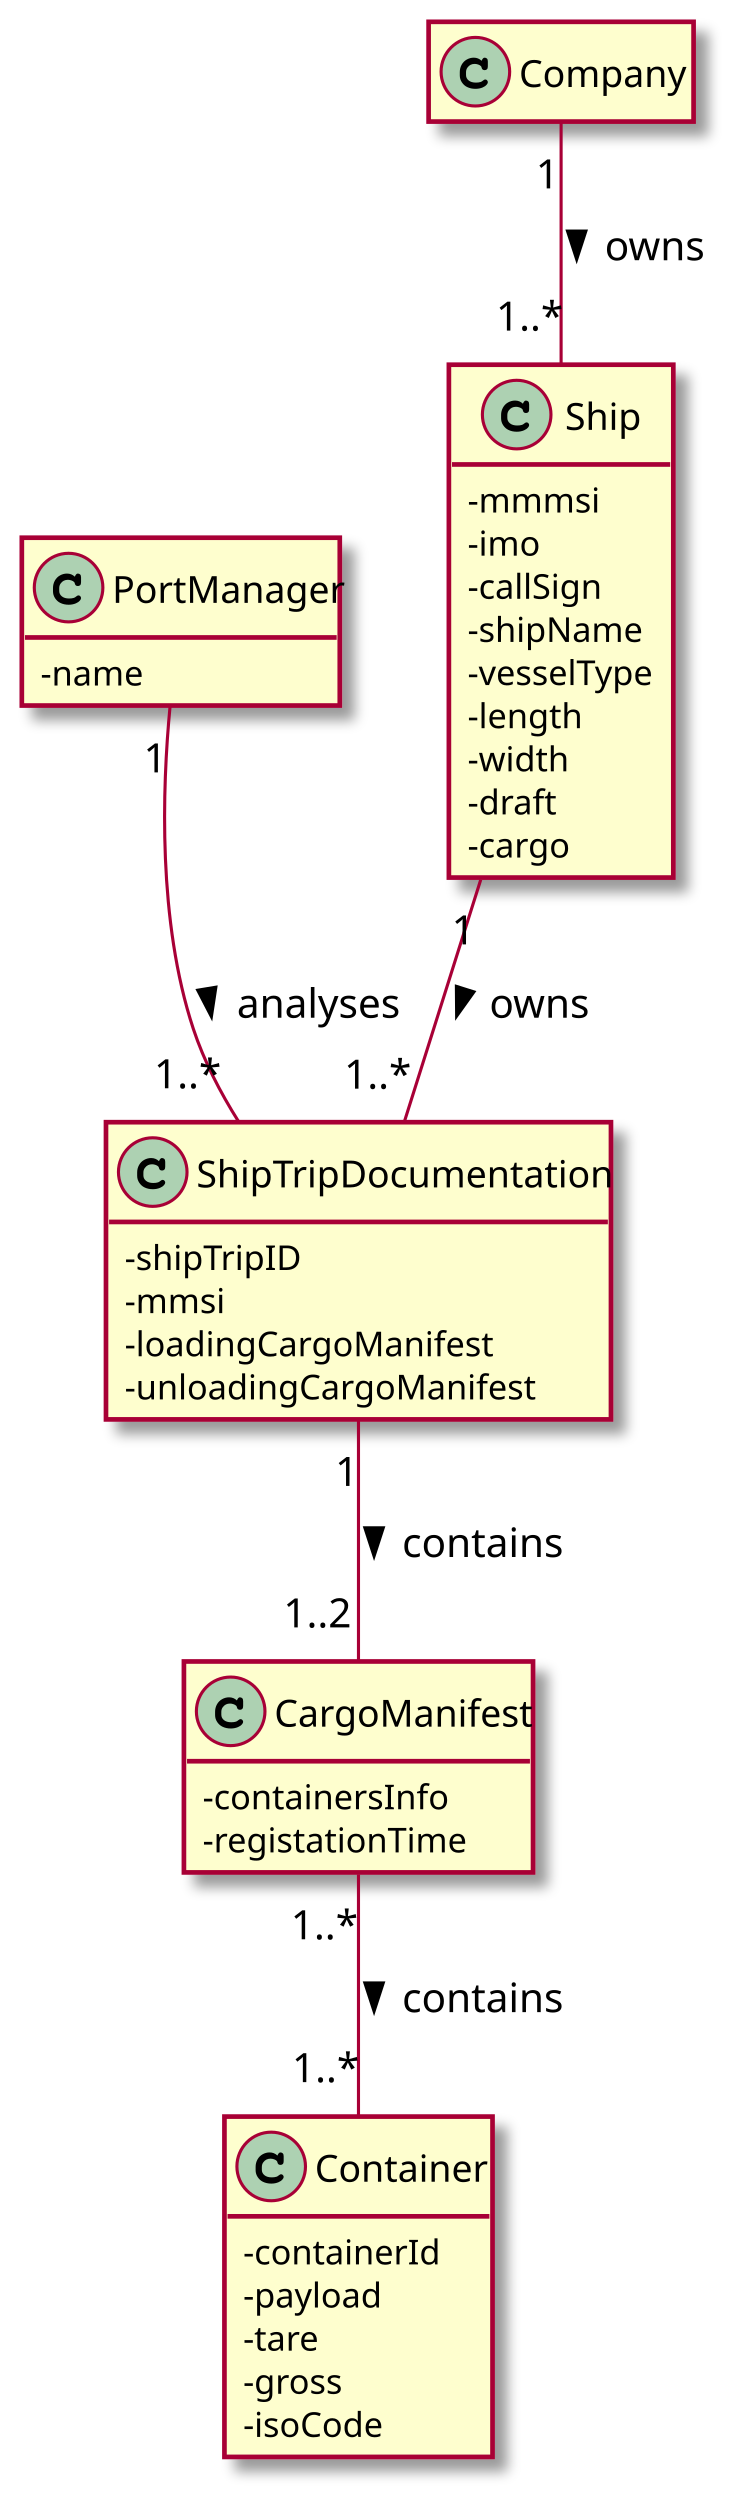
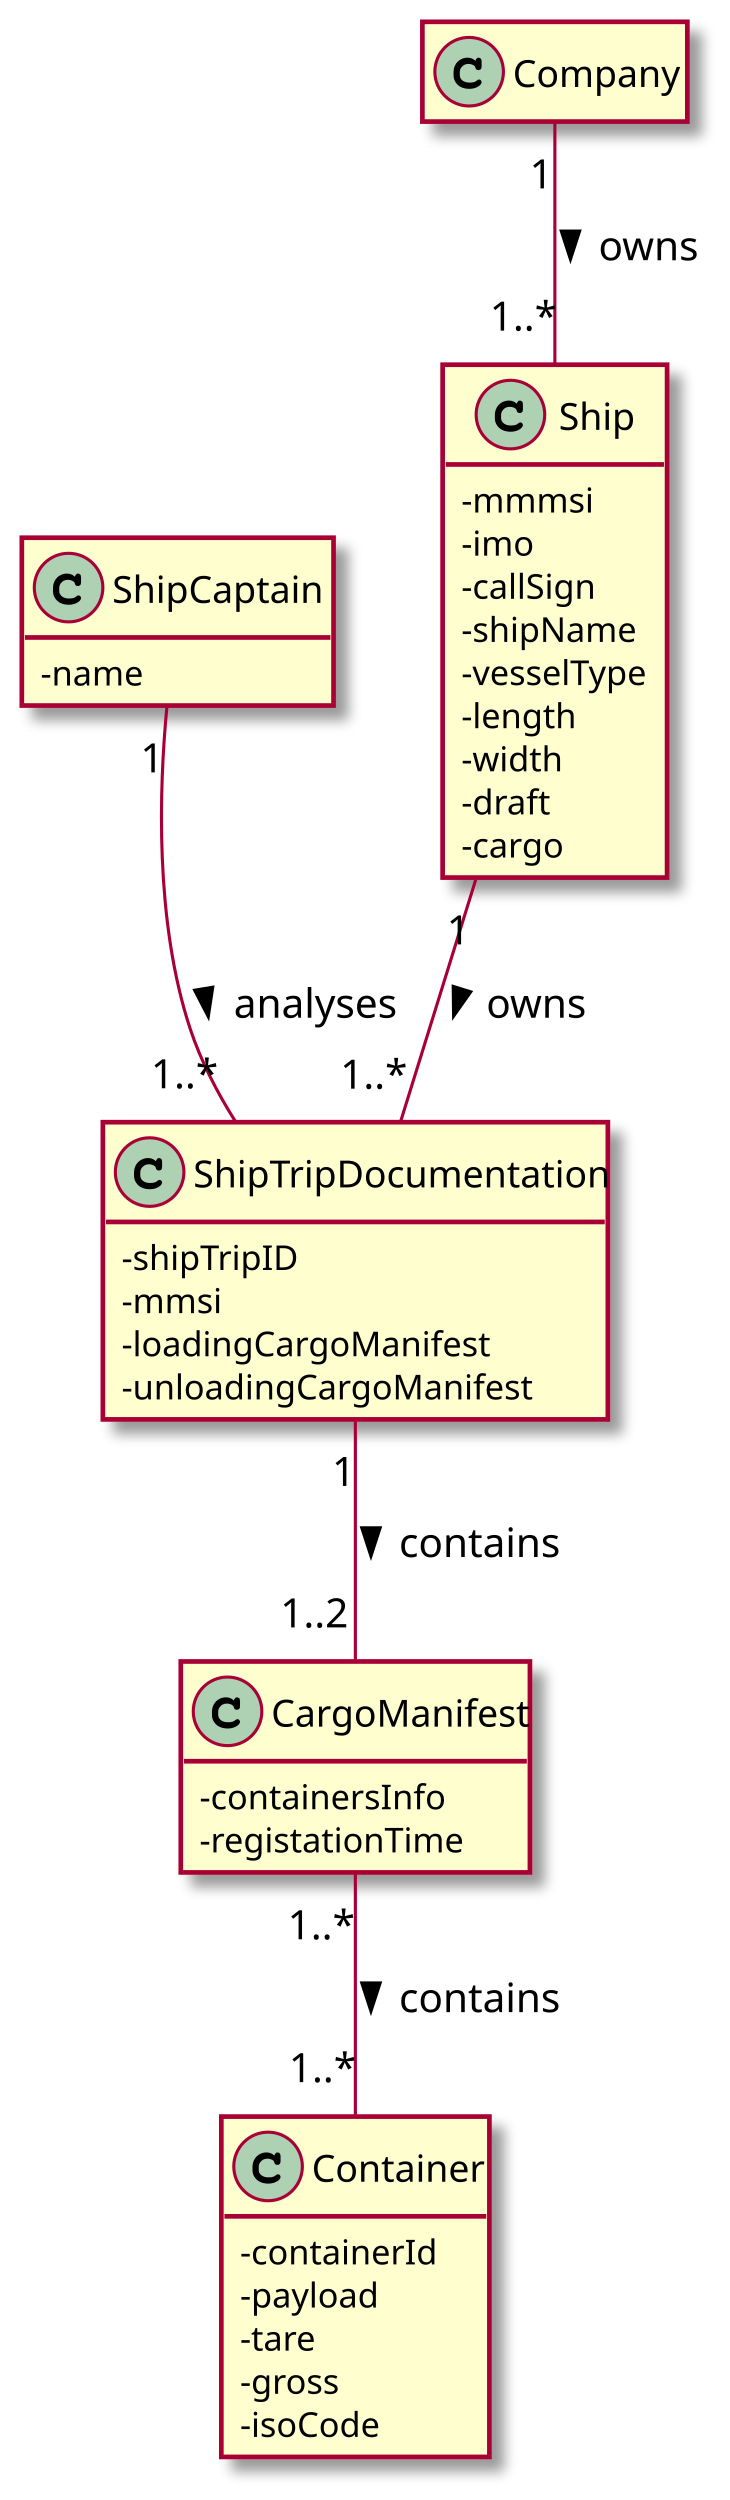
- <svg xmlns="http://www.w3.org/2000/svg" contentScriptType="application/ecmascript" contentStyleType="text/css" height="802px" preserveAspectRatio="none" style="width:236px;height:802px;background:#FFFFFF;" version="1.1" viewBox="0 0 236 802" width="236px" zoomAndPan="magnify">
+ <svg xmlns="http://www.w3.org/2000/svg" contentScriptType="application/ecmascript" contentStyleType="text/css" height="802px" preserveAspectRatio="none" style="width:234px;height:802px;background:#FFFFFF;" version="1.1" viewBox="0 0 234 802" width="234px" zoomAndPan="magnify">
  <defs>
-     <filter height="300%" id="fp7r31hsd859s" width="300%" x="-1" y="-1">
+     <filter height="300%" id="fsk2wasjq5ir4" width="300%" x="-1" y="-1">
      <feGaussianBlur result="blurOut" stdDeviation="2.0" />
      <feColorMatrix in="blurOut" result="blurOut2" type="matrix" values="0 0 0 0 0 0 0 0 0 0 0 0 0 0 0 0 0 0 .4 0" />
      <feOffset dx="4.0" dy="4.0" in="blurOut2" result="blurOut3" />
      <feBlend in="SourceGraphic" in2="blurOut3" mode="normal" />
    </filter>
  </defs>
  <g>
-     <rect codeLine="6" fill="#FEFECE" filter="url(#fp7r31hsd859s)" height="53.836" id="PortManager" style="stroke:#A80036;stroke-width:1.5;" width="102" x="7" y="172.5" />
+     <rect codeLine="6" fill="#FEFECE" filter="url(#fsk2wasjq5ir4)" height="53.836" id="ShipCaptain" style="stroke:#A80036;stroke-width:1.5;" width="100" x="7" y="172.5" />
    <ellipse cx="22" cy="188.5" fill="#ADD1B2" rx="11" ry="11" style="stroke:#A80036;stroke-width:1.0;" />
    <path d="M24,185 Q24.203,184.5 24.438,184.25 Q24.672,184 24.938,184 Q25.406,184 25.703,184.281 Q26,184.562 26,185.219 L26,186.781 Q26,187.438 25.719,187.719 Q25.438,188 25,188 Q24.609,188 24.359,187.828 Q24.109,187.656 24,187.203 Q23.953,186.891 23.781,186.719 Q23.469,186.391 22.906,186.203 Q22.344,186 21.781,186 Q21.078,186 20.484,186.281 Q19.906,186.562 19.453,187.188 Q19,187.812 19,188.672 L19,189.594 Q19,190.625 19.844,191.312 Q20.688,192 22.188,192 Q23.078,192 23.703,191.797 Q24.062,191.688 24.469,191.328 Q24.734,191.125 24.875,191.062 Q25.016,191 25.188,191 Q25.516,191 25.75,191.266 Q26,191.516 26,191.875 Q26,192.219 25.656,192.625 Q25.156,193.219 24.359,193.547 Q23.312,194 22.031,194 Q20.531,194 19.328,193.406 Q18.359,192.938 17.672,191.922 Q17,190.906 17,189.703 L17,188.609 Q17,187.359 17.594,186.266 Q18.203,185.172 19.25,184.594 Q20.312,184 21.5,184 Q22.219,184 22.844,184.25 Q23.469,184.5 24,185 Z " fill="#000000" />
-     <text fill="#000000" font-family="sans-serif" font-size="12" lengthAdjust="spacing" textLength="70" x="36" y="193.41">PortManager</text>
-     <line style="stroke:#A80036;stroke-width:1.5;" x1="8" x2="108" y1="204.5" y2="204.5" />
+     <text fill="#000000" font-family="sans-serif" font-size="12" lengthAdjust="spacing" textLength="68" x="36" y="193.41">ShipCaptain</text>
+     <line style="stroke:#A80036;stroke-width:1.5;" x1="8" x2="106" y1="204.5" y2="204.5" />
    <text fill="#000000" font-family="sans-serif" font-size="11" lengthAdjust="spacing" textLength="30" x="13" y="219.919">-name</text>
-     <rect codeLine="10" fill="#FEFECE" filter="url(#fp7r31hsd859s)" height="32" id="Company" style="stroke:#A80036;stroke-width:1.5;" width="85" x="137.5" y="7" />
-     <ellipse cx="152.5" cy="23" fill="#ADD1B2" rx="11" ry="11" style="stroke:#A80036;stroke-width:1.0;" />
-     <path d="M154.5,19.5 Q154.703,19 154.938,18.75 Q155.172,18.5 155.438,18.5 Q155.906,18.5 156.203,18.781 Q156.5,19.062 156.5,19.719 L156.5,21.281 Q156.5,21.938 156.219,22.219 Q155.938,22.5 155.5,22.5 Q155.109,22.5 154.859,22.328 Q154.609,22.156 154.5,21.703 Q154.453,21.391 154.281,21.219 Q153.969,20.891 153.406,20.703 Q152.844,20.5 152.281,20.5 Q151.578,20.5 150.984,20.781 Q150.406,21.062 149.953,21.688 Q149.5,22.312 149.5,23.172 L149.5,24.094 Q149.5,25.125 150.344,25.812 Q151.188,26.5 152.688,26.5 Q153.578,26.5 154.203,26.297 Q154.562,26.188 154.969,25.828 Q155.234,25.625 155.375,25.562 Q155.516,25.5 155.688,25.5 Q156.016,25.5 156.25,25.766 Q156.5,26.016 156.5,26.375 Q156.5,26.719 156.156,27.125 Q155.656,27.719 154.859,28.047 Q153.812,28.5 152.531,28.5 Q151.031,28.5 149.828,27.906 Q148.859,27.438 148.172,26.422 Q147.5,25.406 147.5,24.203 L147.5,23.109 Q147.5,21.859 148.094,20.766 Q148.703,19.672 149.75,19.094 Q150.812,18.5 152,18.5 Q152.719,18.5 153.344,18.75 Q153.969,19 154.5,19.5 Z " fill="#000000" />
-     <text fill="#000000" font-family="sans-serif" font-size="12" lengthAdjust="spacing" textLength="53" x="166.5" y="27.91">Company</text>
-     <rect codeLine="12" fill="#FEFECE" filter="url(#fp7r31hsd859s)" height="164.523" id="Ship" style="stroke:#A80036;stroke-width:1.5;" width="72" x="144" y="117" />
-     <ellipse cx="165.75" cy="133" fill="#ADD1B2" rx="11" ry="11" style="stroke:#A80036;stroke-width:1.0;" />
-     <path d="M167.75,129.5 Q167.953,129 168.188,128.75 Q168.422,128.5 168.688,128.5 Q169.156,128.5 169.453,128.781 Q169.75,129.062 169.75,129.719 L169.75,131.281 Q169.75,131.938 169.469,132.219 Q169.188,132.5 168.75,132.5 Q168.359,132.5 168.109,132.328 Q167.859,132.156 167.75,131.703 Q167.703,131.391 167.531,131.219 Q167.219,130.891 166.656,130.703 Q166.094,130.5 165.531,130.5 Q164.828,130.5 164.234,130.781 Q163.656,131.062 163.203,131.688 Q162.75,132.312 162.75,133.172 L162.75,134.094 Q162.75,135.125 163.594,135.812 Q164.438,136.5 165.938,136.5 Q166.828,136.5 167.453,136.297 Q167.812,136.188 168.219,135.828 Q168.484,135.625 168.625,135.562 Q168.766,135.5 168.938,135.5 Q169.266,135.5 169.5,135.766 Q169.75,136.016 169.75,136.375 Q169.75,136.719 169.406,137.125 Q168.906,137.719 168.109,138.047 Q167.062,138.5 165.781,138.5 Q164.281,138.5 163.078,137.906 Q162.109,137.438 161.422,136.422 Q160.75,135.406 160.75,134.203 L160.75,133.109 Q160.75,131.859 161.344,130.766 Q161.953,129.672 163,129.094 Q164.062,128.5 165.25,128.5 Q165.969,128.5 166.594,128.75 Q167.219,129 167.75,129.5 Z " fill="#000000" />
-     <text fill="#000000" font-family="sans-serif" font-size="12" lengthAdjust="spacing" textLength="25" x="181.25" y="137.91">Ship</text>
-     <line style="stroke:#A80036;stroke-width:1.5;" x1="145" x2="215" y1="149" y2="149" />
-     <text fill="#000000" font-family="sans-serif" font-size="11" lengthAdjust="spacing" textLength="36" x="150" y="164.419">-mmmsi</text>
-     <text fill="#000000" font-family="sans-serif" font-size="11" lengthAdjust="spacing" textLength="20" x="150" y="178.255">-imo</text>
-     <text fill="#000000" font-family="sans-serif" font-size="11" lengthAdjust="spacing" textLength="41" x="150" y="192.091">-callSign</text>
-     <text fill="#000000" font-family="sans-serif" font-size="11" lengthAdjust="spacing" textLength="51" x="150" y="205.927">-shipName</text>
-     <text fill="#000000" font-family="sans-serif" font-size="11" lengthAdjust="spacing" textLength="60" x="150" y="219.763">-vesselType</text>
-     <text fill="#000000" font-family="sans-serif" font-size="11" lengthAdjust="spacing" textLength="33" x="150" y="233.599">-length</text>
-     <text fill="#000000" font-family="sans-serif" font-size="11" lengthAdjust="spacing" textLength="31" x="150" y="247.435">-width</text>
-     <text fill="#000000" font-family="sans-serif" font-size="11" lengthAdjust="spacing" textLength="27" x="150" y="261.271">-draft</text>
-     <text fill="#000000" font-family="sans-serif" font-size="11" lengthAdjust="spacing" textLength="32" x="150" y="275.106">-cargo</text>
-     <rect codeLine="24" fill="#FEFECE" filter="url(#fp7r31hsd859s)" height="67.672" id="CargoManifest" style="stroke:#A80036;stroke-width:1.5;" width="112" x="59" y="533" />
-     <ellipse cx="74" cy="549" fill="#ADD1B2" rx="11" ry="11" style="stroke:#A80036;stroke-width:1.0;" />
-     <path d="M76,545.5 Q76.203,545 76.438,544.75 Q76.672,544.5 76.938,544.5 Q77.406,544.5 77.703,544.781 Q78,545.062 78,545.719 L78,547.281 Q78,547.938 77.719,548.219 Q77.438,548.5 77,548.5 Q76.609,548.5 76.359,548.328 Q76.109,548.156 76,547.703 Q75.953,547.391 75.781,547.219 Q75.469,546.891 74.906,546.703 Q74.344,546.5 73.781,546.5 Q73.078,546.5 72.484,546.781 Q71.906,547.062 71.453,547.688 Q71,548.312 71,549.172 L71,550.094 Q71,551.125 71.844,551.812 Q72.688,552.5 74.188,552.5 Q75.078,552.5 75.703,552.297 Q76.062,552.188 76.469,551.828 Q76.734,551.625 76.875,551.562 Q77.016,551.5 77.188,551.5 Q77.516,551.5 77.75,551.766 Q78,552.016 78,552.375 Q78,552.719 77.656,553.125 Q77.156,553.719 76.359,554.047 Q75.312,554.5 74.031,554.5 Q72.531,554.5 71.328,553.906 Q70.359,553.438 69.672,552.422 Q69,551.406 69,550.203 L69,549.109 Q69,547.859 69.594,546.766 Q70.203,545.672 71.25,545.094 Q72.312,544.5 73.5,544.5 Q74.219,544.5 74.844,544.75 Q75.469,545 76,545.5 Z " fill="#000000" />
-     <text fill="#000000" font-family="sans-serif" font-size="12" lengthAdjust="spacing" textLength="80" x="88" y="553.91">CargoManifest</text>
-     <line style="stroke:#A80036;stroke-width:1.5;" x1="60" x2="170" y1="565" y2="565" />
-     <text fill="#000000" font-family="sans-serif" font-size="11" lengthAdjust="spacing" textLength="73" x="65" y="580.419">-containersInfo</text>
-     <text fill="#000000" font-family="sans-serif" font-size="11" lengthAdjust="spacing" textLength="76" x="65" y="594.255">-registationTime</text>
-     <rect codeLine="29" fill="#FEFECE" filter="url(#fp7r31hsd859s)" height="95.344" id="ShipTripDocumentation" style="stroke:#A80036;stroke-width:1.5;" width="162" x="34" y="360" />
-     <ellipse cx="49" cy="376" fill="#ADD1B2" rx="11" ry="11" style="stroke:#A80036;stroke-width:1.0;" />
-     <path d="M51,372.5 Q51.203,372 51.438,371.75 Q51.672,371.5 51.938,371.5 Q52.406,371.5 52.703,371.781 Q53,372.062 53,372.719 L53,374.281 Q53,374.938 52.719,375.219 Q52.438,375.5 52,375.5 Q51.609,375.5 51.359,375.328 Q51.109,375.156 51,374.703 Q50.953,374.391 50.781,374.219 Q50.469,373.891 49.906,373.703 Q49.344,373.5 48.781,373.5 Q48.078,373.5 47.484,373.781 Q46.906,374.062 46.453,374.688 Q46,375.312 46,376.172 L46,377.094 Q46,378.125 46.844,378.812 Q47.688,379.5 49.188,379.5 Q50.078,379.5 50.703,379.297 Q51.062,379.188 51.469,378.828 Q51.734,378.625 51.875,378.562 Q52.016,378.5 52.188,378.5 Q52.516,378.5 52.75,378.766 Q53,379.016 53,379.375 Q53,379.719 52.656,380.125 Q52.156,380.719 51.359,381.047 Q50.312,381.5 49.031,381.5 Q47.531,381.5 46.328,380.906 Q45.359,380.438 44.672,379.422 Q44,378.406 44,377.203 L44,376.109 Q44,374.859 44.594,373.766 Q45.203,372.672 46.25,372.094 Q47.312,371.5 48.5,371.5 Q49.219,371.5 49.844,371.75 Q50.469,372 51,372.5 Z " fill="#000000" />
-     <text fill="#000000" font-family="sans-serif" font-size="12" lengthAdjust="spacing" textLength="130" x="63" y="380.91">ShipTripDocumentation</text>
-     <line style="stroke:#A80036;stroke-width:1.5;" x1="35" x2="195" y1="392" y2="392" />
-     <text fill="#000000" font-family="sans-serif" font-size="11" lengthAdjust="spacing" textLength="51" x="40" y="407.419">-shipTripID</text>
-     <text fill="#000000" font-family="sans-serif" font-size="11" lengthAdjust="spacing" textLength="28" x="40" y="421.255">-mmsi</text>
-     <text fill="#000000" font-family="sans-serif" font-size="11" lengthAdjust="spacing" textLength="108" x="40" y="435.091">-loadingCargoManifest</text>
-     <text fill="#000000" font-family="sans-serif" font-size="11" lengthAdjust="spacing" textLength="120" x="40" y="448.927">-unloadingCargoManifest</text>
-     <rect codeLine="36" fill="#FEFECE" filter="url(#fp7r31hsd859s)" height="109.18" id="Container" style="stroke:#A80036;stroke-width:1.5;" width="86" x="72" y="679" />
-     <ellipse cx="87" cy="695" fill="#ADD1B2" rx="11" ry="11" style="stroke:#A80036;stroke-width:1.0;" />
-     <path d="M89,691.5 Q89.203,691 89.438,690.75 Q89.672,690.5 89.938,690.5 Q90.406,690.5 90.703,690.781 Q91,691.062 91,691.719 L91,693.281 Q91,693.938 90.719,694.219 Q90.438,694.5 90,694.5 Q89.609,694.5 89.359,694.328 Q89.109,694.156 89,693.703 Q88.953,693.391 88.781,693.219 Q88.469,692.891 87.906,692.703 Q87.344,692.5 86.781,692.5 Q86.078,692.5 85.484,692.781 Q84.906,693.062 84.453,693.688 Q84,694.312 84,695.172 L84,696.094 Q84,697.125 84.844,697.812 Q85.688,698.5 87.188,698.5 Q88.078,698.5 88.703,698.297 Q89.062,698.188 89.469,697.828 Q89.734,697.625 89.875,697.562 Q90.016,697.5 90.188,697.5 Q90.516,697.5 90.75,697.766 Q91,698.016 91,698.375 Q91,698.719 90.656,699.125 Q90.156,699.719 89.359,700.047 Q88.312,700.5 87.031,700.5 Q85.531,700.5 84.328,699.906 Q83.359,699.438 82.672,698.422 Q82,697.406 82,696.203 L82,695.109 Q82,693.859 82.594,692.766 Q83.203,691.672 84.25,691.094 Q85.312,690.5 86.5,690.5 Q87.219,690.5 87.844,690.75 Q88.469,691 89,691.5 Z " fill="#000000" />
-     <text fill="#000000" font-family="sans-serif" font-size="12" lengthAdjust="spacing" textLength="54" x="101" y="699.91">Container</text>
-     <line style="stroke:#A80036;stroke-width:1.5;" x1="73" x2="157" y1="711" y2="711" />
-     <text fill="#000000" font-family="sans-serif" font-size="11" lengthAdjust="spacing" textLength="57" x="78" y="726.419">-containerId</text>
-     <text fill="#000000" font-family="sans-serif" font-size="11" lengthAdjust="spacing" textLength="42" x="78" y="740.255">-payload</text>
-     <text fill="#000000" font-family="sans-serif" font-size="11" lengthAdjust="spacing" textLength="23" x="78" y="754.091">-tare</text>
-     <text fill="#000000" font-family="sans-serif" font-size="11" lengthAdjust="spacing" textLength="32" x="78" y="767.927">-gross</text>
-     <text fill="#000000" font-family="sans-serif" font-size="11" lengthAdjust="spacing" textLength="43" x="78" y="781.763">-isoCode</text>
-     <path codeLine="44" d="M54.56,226.56 C52,253.25 50.66,295.61 62,330 C65.39,340.28 70.63,350.42 76.53,359.79 " fill="none" id="PortManager-ShipTripDocumentation" style="stroke:#A80036;stroke-width:1.0;" />
-     <polygon fill="#000000" points="67.814,326.109,69.242,316.706,63.442,317.663,67.814,326.109" style="stroke:#000000;stroke-width:1.0;" />
-     <text fill="#000000" font-family="sans-serif" font-size="13" lengthAdjust="spacing" textLength="52" x="76" y="326.495">analyses</text>
-     <text fill="#000000" font-family="sans-serif" font-size="13" lengthAdjust="spacing" textLength="7" x="46.042" y="247.781">1</text>
-     <text fill="#000000" font-family="sans-serif" font-size="13" lengthAdjust="spacing" textLength="20" x="49.411" y="349.103">1..*</text>
-     <path codeLine="45" d="M180,39.18 C180,56.76 180,87.1 180,116.61 " fill="none" id="Company-Ship" style="stroke:#A80036;stroke-width:1.0;" />
-     <polygon fill="#000000" points="185,83.176,187.939,74.131,182.061,74.131,185,83.176" style="stroke:#000000;stroke-width:1.0;" />
-     <text fill="#000000" font-family="sans-serif" font-size="13" lengthAdjust="spacing" textLength="30" x="194" y="83.495">owns</text>
-     <text fill="#000000" font-family="sans-serif" font-size="13" lengthAdjust="spacing" textLength="7" x="171.884" y="60.438">1</text>
-     <text fill="#000000" font-family="sans-serif" font-size="13" lengthAdjust="spacing" textLength="20" x="159.109" y="106.047">1..*</text>
-     <path codeLine="46" d="M154.22,282.21 C145.89,308.61 136.94,336.96 129.7,359.91 " fill="none" id="Ship-ShipTripDocumentation" style="stroke:#A80036;stroke-width:1.0;" />
-     <polygon fill="#000000" points="146.495,325.944,152.02,318.203,146.415,316.434,146.495,325.944" style="stroke:#000000;stroke-width:1.0;" />
-     <text fill="#000000" font-family="sans-serif" font-size="13" lengthAdjust="spacing" textLength="30" x="157" y="326.495">owns</text>
-     <text fill="#000000" font-family="sans-serif" font-size="13" lengthAdjust="spacing" textLength="7" x="144.887" y="302.967">1</text>
-     <text fill="#000000" font-family="sans-serif" font-size="13" lengthAdjust="spacing" textLength="20" x="110.39" y="349.241">1..*</text>
-     <path codeLine="47" d="M115,601.29 C115,623.54 115,653.3 115,678.86 " fill="none" id="CargoManifest-Container" style="stroke:#A80036;stroke-width:1.0;" />
-     <polygon fill="#000000" points="120,645.176,122.939,636.131,117.061,636.131,120,645.176" style="stroke:#000000;stroke-width:1.0;" />
-     <text fill="#000000" font-family="sans-serif" font-size="13" lengthAdjust="spacing" textLength="49" x="129" y="645.495">contains</text>
-     <text fill="#000000" font-family="sans-serif" font-size="13" lengthAdjust="spacing" textLength="20" x="93.281" y="622.112">1..*</text>
-     <text fill="#000000" font-family="sans-serif" font-size="13" lengthAdjust="spacing" textLength="20" x="93.656" y="667.949">1..*</text>
-     <path codeLine="48" d="M115,455.33 C115,480.17 115,510.12 115,532.6 " fill="none" id="ShipTripDocumentation-CargoManifest" style="stroke:#A80036;stroke-width:1.0;" />
-     <polygon fill="#000000" points="120,499.176,122.939,490.131,117.061,490.131,120,499.176" style="stroke:#000000;stroke-width:1.0;" />
-     <text fill="#000000" font-family="sans-serif" font-size="13" lengthAdjust="spacing" textLength="49" x="129" y="499.495">contains</text>
-     <text fill="#000000" font-family="sans-serif" font-size="13" lengthAdjust="spacing" textLength="7" x="107.508" y="476.677">1</text>
-     <text fill="#000000" font-family="sans-serif" font-size="13" lengthAdjust="spacing" textLength="22" x="90.903" y="522.077">1..2</text>
+     <rect codeLine="10" fill="#FEFECE" filter="url(#fsk2wasjq5ir4)" height="32" id="Company" style="stroke:#A80036;stroke-width:1.5;" width="85" x="135.5" y="7" />
+     <ellipse cx="150.5" cy="23" fill="#ADD1B2" rx="11" ry="11" style="stroke:#A80036;stroke-width:1.0;" />
+     <path d="M152.5,19.5 Q152.703,19 152.938,18.75 Q153.172,18.5 153.438,18.5 Q153.906,18.5 154.203,18.781 Q154.5,19.062 154.5,19.719 L154.5,21.281 Q154.5,21.938 154.219,22.219 Q153.938,22.5 153.5,22.5 Q153.109,22.5 152.859,22.328 Q152.609,22.156 152.5,21.703 Q152.453,21.391 152.281,21.219 Q151.969,20.891 151.406,20.703 Q150.844,20.5 150.281,20.5 Q149.578,20.5 148.984,20.781 Q148.406,21.062 147.953,21.688 Q147.5,22.312 147.5,23.172 L147.5,24.094 Q147.5,25.125 148.344,25.812 Q149.188,26.5 150.688,26.5 Q151.578,26.5 152.203,26.297 Q152.562,26.188 152.969,25.828 Q153.234,25.625 153.375,25.562 Q153.516,25.5 153.688,25.5 Q154.016,25.5 154.25,25.766 Q154.5,26.016 154.5,26.375 Q154.5,26.719 154.156,27.125 Q153.656,27.719 152.859,28.047 Q151.812,28.5 150.531,28.5 Q149.031,28.5 147.828,27.906 Q146.859,27.438 146.172,26.422 Q145.5,25.406 145.5,24.203 L145.5,23.109 Q145.5,21.859 146.094,20.766 Q146.703,19.672 147.75,19.094 Q148.812,18.5 150,18.5 Q150.719,18.5 151.344,18.75 Q151.969,19 152.5,19.5 Z " fill="#000000" />
+     <text fill="#000000" font-family="sans-serif" font-size="12" lengthAdjust="spacing" textLength="53" x="164.5" y="27.91">Company</text>
+     <rect codeLine="12" fill="#FEFECE" filter="url(#fsk2wasjq5ir4)" height="164.523" id="Ship" style="stroke:#A80036;stroke-width:1.5;" width="72" x="142" y="117" />
+     <ellipse cx="163.75" cy="133" fill="#ADD1B2" rx="11" ry="11" style="stroke:#A80036;stroke-width:1.0;" />
+     <path d="M165.75,129.5 Q165.953,129 166.188,128.75 Q166.422,128.5 166.688,128.5 Q167.156,128.5 167.453,128.781 Q167.75,129.062 167.75,129.719 L167.75,131.281 Q167.75,131.938 167.469,132.219 Q167.188,132.5 166.75,132.5 Q166.359,132.5 166.109,132.328 Q165.859,132.156 165.75,131.703 Q165.703,131.391 165.531,131.219 Q165.219,130.891 164.656,130.703 Q164.094,130.5 163.531,130.5 Q162.828,130.5 162.234,130.781 Q161.656,131.062 161.203,131.688 Q160.75,132.312 160.75,133.172 L160.75,134.094 Q160.75,135.125 161.594,135.812 Q162.438,136.5 163.938,136.5 Q164.828,136.5 165.453,136.297 Q165.812,136.188 166.219,135.828 Q166.484,135.625 166.625,135.562 Q166.766,135.5 166.938,135.5 Q167.266,135.5 167.5,135.766 Q167.75,136.016 167.75,136.375 Q167.75,136.719 167.406,137.125 Q166.906,137.719 166.109,138.047 Q165.062,138.5 163.781,138.5 Q162.281,138.5 161.078,137.906 Q160.109,137.438 159.422,136.422 Q158.75,135.406 158.75,134.203 L158.75,133.109 Q158.75,131.859 159.344,130.766 Q159.953,129.672 161,129.094 Q162.062,128.5 163.25,128.5 Q163.969,128.5 164.594,128.75 Q165.219,129 165.75,129.5 Z " fill="#000000" />
+     <text fill="#000000" font-family="sans-serif" font-size="12" lengthAdjust="spacing" textLength="25" x="179.25" y="137.91">Ship</text>
+     <line style="stroke:#A80036;stroke-width:1.5;" x1="143" x2="213" y1="149" y2="149" />
+     <text fill="#000000" font-family="sans-serif" font-size="11" lengthAdjust="spacing" textLength="36" x="148" y="164.419">-mmmsi</text>
+     <text fill="#000000" font-family="sans-serif" font-size="11" lengthAdjust="spacing" textLength="20" x="148" y="178.255">-imo</text>
+     <text fill="#000000" font-family="sans-serif" font-size="11" lengthAdjust="spacing" textLength="41" x="148" y="192.091">-callSign</text>
+     <text fill="#000000" font-family="sans-serif" font-size="11" lengthAdjust="spacing" textLength="51" x="148" y="205.927">-shipName</text>
+     <text fill="#000000" font-family="sans-serif" font-size="11" lengthAdjust="spacing" textLength="60" x="148" y="219.763">-vesselType</text>
+     <text fill="#000000" font-family="sans-serif" font-size="11" lengthAdjust="spacing" textLength="33" x="148" y="233.599">-length</text>
+     <text fill="#000000" font-family="sans-serif" font-size="11" lengthAdjust="spacing" textLength="31" x="148" y="247.435">-width</text>
+     <text fill="#000000" font-family="sans-serif" font-size="11" lengthAdjust="spacing" textLength="27" x="148" y="261.271">-draft</text>
+     <text fill="#000000" font-family="sans-serif" font-size="11" lengthAdjust="spacing" textLength="32" x="148" y="275.106">-cargo</text>
+     <rect codeLine="24" fill="#FEFECE" filter="url(#fsk2wasjq5ir4)" height="67.672" id="CargoManifest" style="stroke:#A80036;stroke-width:1.5;" width="112" x="58" y="533" />
+     <ellipse cx="73" cy="549" fill="#ADD1B2" rx="11" ry="11" style="stroke:#A80036;stroke-width:1.0;" />
+     <path d="M75,545.5 Q75.203,545 75.438,544.75 Q75.672,544.5 75.938,544.5 Q76.406,544.5 76.703,544.781 Q77,545.062 77,545.719 L77,547.281 Q77,547.938 76.719,548.219 Q76.438,548.5 76,548.5 Q75.609,548.5 75.359,548.328 Q75.109,548.156 75,547.703 Q74.953,547.391 74.781,547.219 Q74.469,546.891 73.906,546.703 Q73.344,546.5 72.781,546.5 Q72.078,546.5 71.484,546.781 Q70.906,547.062 70.453,547.688 Q70,548.312 70,549.172 L70,550.094 Q70,551.125 70.844,551.812 Q71.688,552.5 73.188,552.5 Q74.078,552.5 74.703,552.297 Q75.062,552.188 75.469,551.828 Q75.734,551.625 75.875,551.562 Q76.016,551.5 76.188,551.5 Q76.516,551.5 76.75,551.766 Q77,552.016 77,552.375 Q77,552.719 76.656,553.125 Q76.156,553.719 75.359,554.047 Q74.312,554.5 73.031,554.5 Q71.531,554.5 70.328,553.906 Q69.359,553.438 68.672,552.422 Q68,551.406 68,550.203 L68,549.109 Q68,547.859 68.594,546.766 Q69.203,545.672 70.25,545.094 Q71.312,544.5 72.5,544.5 Q73.219,544.5 73.844,544.75 Q74.469,545 75,545.5 Z " fill="#000000" />
+     <text fill="#000000" font-family="sans-serif" font-size="12" lengthAdjust="spacing" textLength="80" x="87" y="553.91">CargoManifest</text>
+     <line style="stroke:#A80036;stroke-width:1.5;" x1="59" x2="169" y1="565" y2="565" />
+     <text fill="#000000" font-family="sans-serif" font-size="11" lengthAdjust="spacing" textLength="73" x="64" y="580.419">-containersInfo</text>
+     <text fill="#000000" font-family="sans-serif" font-size="11" lengthAdjust="spacing" textLength="76" x="64" y="594.255">-registationTime</text>
+     <rect codeLine="29" fill="#FEFECE" filter="url(#fsk2wasjq5ir4)" height="95.344" id="ShipTripDocumentation" style="stroke:#A80036;stroke-width:1.5;" width="162" x="33" y="360" />
+     <ellipse cx="48" cy="376" fill="#ADD1B2" rx="11" ry="11" style="stroke:#A80036;stroke-width:1.0;" />
+     <path d="M50,372.5 Q50.203,372 50.438,371.75 Q50.672,371.5 50.938,371.5 Q51.406,371.5 51.703,371.781 Q52,372.062 52,372.719 L52,374.281 Q52,374.938 51.719,375.219 Q51.438,375.5 51,375.5 Q50.609,375.5 50.359,375.328 Q50.109,375.156 50,374.703 Q49.953,374.391 49.781,374.219 Q49.469,373.891 48.906,373.703 Q48.344,373.5 47.781,373.5 Q47.078,373.5 46.484,373.781 Q45.906,374.062 45.453,374.688 Q45,375.312 45,376.172 L45,377.094 Q45,378.125 45.844,378.812 Q46.688,379.5 48.188,379.5 Q49.078,379.5 49.703,379.297 Q50.062,379.188 50.469,378.828 Q50.734,378.625 50.875,378.562 Q51.016,378.5 51.188,378.5 Q51.516,378.5 51.75,378.766 Q52,379.016 52,379.375 Q52,379.719 51.656,380.125 Q51.156,380.719 50.359,381.047 Q49.312,381.5 48.031,381.5 Q46.531,381.5 45.328,380.906 Q44.359,380.438 43.672,379.422 Q43,378.406 43,377.203 L43,376.109 Q43,374.859 43.594,373.766 Q44.203,372.672 45.25,372.094 Q46.312,371.5 47.5,371.5 Q48.219,371.5 48.844,371.75 Q49.469,372 50,372.5 Z " fill="#000000" />
+     <text fill="#000000" font-family="sans-serif" font-size="12" lengthAdjust="spacing" textLength="130" x="62" y="380.91">ShipTripDocumentation</text>
+     <line style="stroke:#A80036;stroke-width:1.5;" x1="34" x2="194" y1="392" y2="392" />
+     <text fill="#000000" font-family="sans-serif" font-size="11" lengthAdjust="spacing" textLength="51" x="39" y="407.419">-shipTripID</text>
+     <text fill="#000000" font-family="sans-serif" font-size="11" lengthAdjust="spacing" textLength="28" x="39" y="421.255">-mmsi</text>
+     <text fill="#000000" font-family="sans-serif" font-size="11" lengthAdjust="spacing" textLength="108" x="39" y="435.091">-loadingCargoManifest</text>
+     <text fill="#000000" font-family="sans-serif" font-size="11" lengthAdjust="spacing" textLength="120" x="39" y="448.927">-unloadingCargoManifest</text>
+     <rect codeLine="36" fill="#FEFECE" filter="url(#fsk2wasjq5ir4)" height="109.18" id="Container" style="stroke:#A80036;stroke-width:1.5;" width="86" x="71" y="679" />
+     <ellipse cx="86" cy="695" fill="#ADD1B2" rx="11" ry="11" style="stroke:#A80036;stroke-width:1.0;" />
+     <path d="M88,691.5 Q88.203,691 88.438,690.75 Q88.672,690.5 88.938,690.5 Q89.406,690.5 89.703,690.781 Q90,691.062 90,691.719 L90,693.281 Q90,693.938 89.719,694.219 Q89.438,694.5 89,694.5 Q88.609,694.5 88.359,694.328 Q88.109,694.156 88,693.703 Q87.953,693.391 87.781,693.219 Q87.469,692.891 86.906,692.703 Q86.344,692.5 85.781,692.5 Q85.078,692.5 84.484,692.781 Q83.906,693.062 83.453,693.688 Q83,694.312 83,695.172 L83,696.094 Q83,697.125 83.844,697.812 Q84.688,698.5 86.188,698.5 Q87.078,698.5 87.703,698.297 Q88.062,698.188 88.469,697.828 Q88.734,697.625 88.875,697.562 Q89.016,697.5 89.188,697.5 Q89.516,697.5 89.75,697.766 Q90,698.016 90,698.375 Q90,698.719 89.656,699.125 Q89.156,699.719 88.359,700.047 Q87.312,700.5 86.031,700.5 Q84.531,700.5 83.328,699.906 Q82.359,699.438 81.672,698.422 Q81,697.406 81,696.203 L81,695.109 Q81,693.859 81.594,692.766 Q82.203,691.672 83.25,691.094 Q84.312,690.5 85.5,690.5 Q86.219,690.5 86.844,690.75 Q87.469,691 88,691.5 Z " fill="#000000" />
+     <text fill="#000000" font-family="sans-serif" font-size="12" lengthAdjust="spacing" textLength="54" x="100" y="699.91">Container</text>
+     <line style="stroke:#A80036;stroke-width:1.5;" x1="72" x2="156" y1="711" y2="711" />
+     <text fill="#000000" font-family="sans-serif" font-size="11" lengthAdjust="spacing" textLength="57" x="77" y="726.419">-containerId</text>
+     <text fill="#000000" font-family="sans-serif" font-size="11" lengthAdjust="spacing" textLength="42" x="77" y="740.255">-payload</text>
+     <text fill="#000000" font-family="sans-serif" font-size="11" lengthAdjust="spacing" textLength="23" x="77" y="754.091">-tare</text>
+     <text fill="#000000" font-family="sans-serif" font-size="11" lengthAdjust="spacing" textLength="32" x="77" y="767.927">-gross</text>
+     <text fill="#000000" font-family="sans-serif" font-size="11" lengthAdjust="spacing" textLength="43" x="77" y="781.763">-isoCode</text>
+     <path codeLine="44" d="M53.56,226.56 C51,253.25 49.66,295.61 61,330 C64.39,340.28 69.63,350.42 75.53,359.79 " fill="none" id="ShipCaptain-ShipTripDocumentation" style="stroke:#A80036;stroke-width:1.0;" />
+     <polygon fill="#000000" points="66.814,326.109,68.242,316.706,62.442,317.663,66.814,326.109" style="stroke:#000000;stroke-width:1.0;" />
+     <text fill="#000000" font-family="sans-serif" font-size="13" lengthAdjust="spacing" textLength="52" x="75" y="326.495">analyses</text>
+     <text fill="#000000" font-family="sans-serif" font-size="13" lengthAdjust="spacing" textLength="7" x="45.042" y="247.781">1</text>
+     <text fill="#000000" font-family="sans-serif" font-size="13" lengthAdjust="spacing" textLength="20" x="48.411" y="349.103">1..*</text>
+     <path codeLine="45" d="M178,39.18 C178,56.76 178,87.1 178,116.61 " fill="none" id="Company-Ship" style="stroke:#A80036;stroke-width:1.0;" />
+     <polygon fill="#000000" points="183,83.176,185.939,74.131,180.061,74.131,183,83.176" style="stroke:#000000;stroke-width:1.0;" />
+     <text fill="#000000" font-family="sans-serif" font-size="13" lengthAdjust="spacing" textLength="30" x="192" y="83.495">owns</text>
+     <text fill="#000000" font-family="sans-serif" font-size="13" lengthAdjust="spacing" textLength="7" x="169.884" y="60.438">1</text>
+     <text fill="#000000" font-family="sans-serif" font-size="13" lengthAdjust="spacing" textLength="20" x="157.109" y="106.047">1..*</text>
+     <path codeLine="46" d="M152.61,282.21 C144.41,308.61 135.6,336.96 128.48,359.91 " fill="none" id="Ship-ShipTripDocumentation" style="stroke:#A80036;stroke-width:1.0;" />
+     <polygon fill="#000000" points="145.517,325.951,151.006,318.184,145.393,316.441,145.517,325.951" style="stroke:#000000;stroke-width:1.0;" />
+     <text fill="#000000" font-family="sans-serif" font-size="13" lengthAdjust="spacing" textLength="30" x="156" y="326.495">owns</text>
+     <text fill="#000000" font-family="sans-serif" font-size="13" lengthAdjust="spacing" textLength="7" x="143.308" y="302.967">1</text>
+     <text fill="#000000" font-family="sans-serif" font-size="13" lengthAdjust="spacing" textLength="20" x="109.138" y="349.241">1..*</text>
+     <path codeLine="47" d="M114,601.29 C114,623.54 114,653.3 114,678.86 " fill="none" id="CargoManifest-Container" style="stroke:#A80036;stroke-width:1.0;" />
+     <polygon fill="#000000" points="119,645.176,121.939,636.131,116.061,636.131,119,645.176" style="stroke:#000000;stroke-width:1.0;" />
+     <text fill="#000000" font-family="sans-serif" font-size="13" lengthAdjust="spacing" textLength="49" x="128" y="645.495">contains</text>
+     <text fill="#000000" font-family="sans-serif" font-size="13" lengthAdjust="spacing" textLength="20" x="92.281" y="622.112">1..*</text>
+     <text fill="#000000" font-family="sans-serif" font-size="13" lengthAdjust="spacing" textLength="20" x="92.656" y="667.949">1..*</text>
+     <path codeLine="48" d="M114,455.33 C114,480.17 114,510.12 114,532.6 " fill="none" id="ShipTripDocumentation-CargoManifest" style="stroke:#A80036;stroke-width:1.0;" />
+     <polygon fill="#000000" points="119,499.176,121.939,490.131,116.061,490.131,119,499.176" style="stroke:#000000;stroke-width:1.0;" />
+     <text fill="#000000" font-family="sans-serif" font-size="13" lengthAdjust="spacing" textLength="49" x="128" y="499.495">contains</text>
+     <text fill="#000000" font-family="sans-serif" font-size="13" lengthAdjust="spacing" textLength="7" x="106.508" y="476.677">1</text>
+     <text fill="#000000" font-family="sans-serif" font-size="13" lengthAdjust="spacing" textLength="22" x="89.903" y="522.077">1..2</text>
  </g>
</svg>
